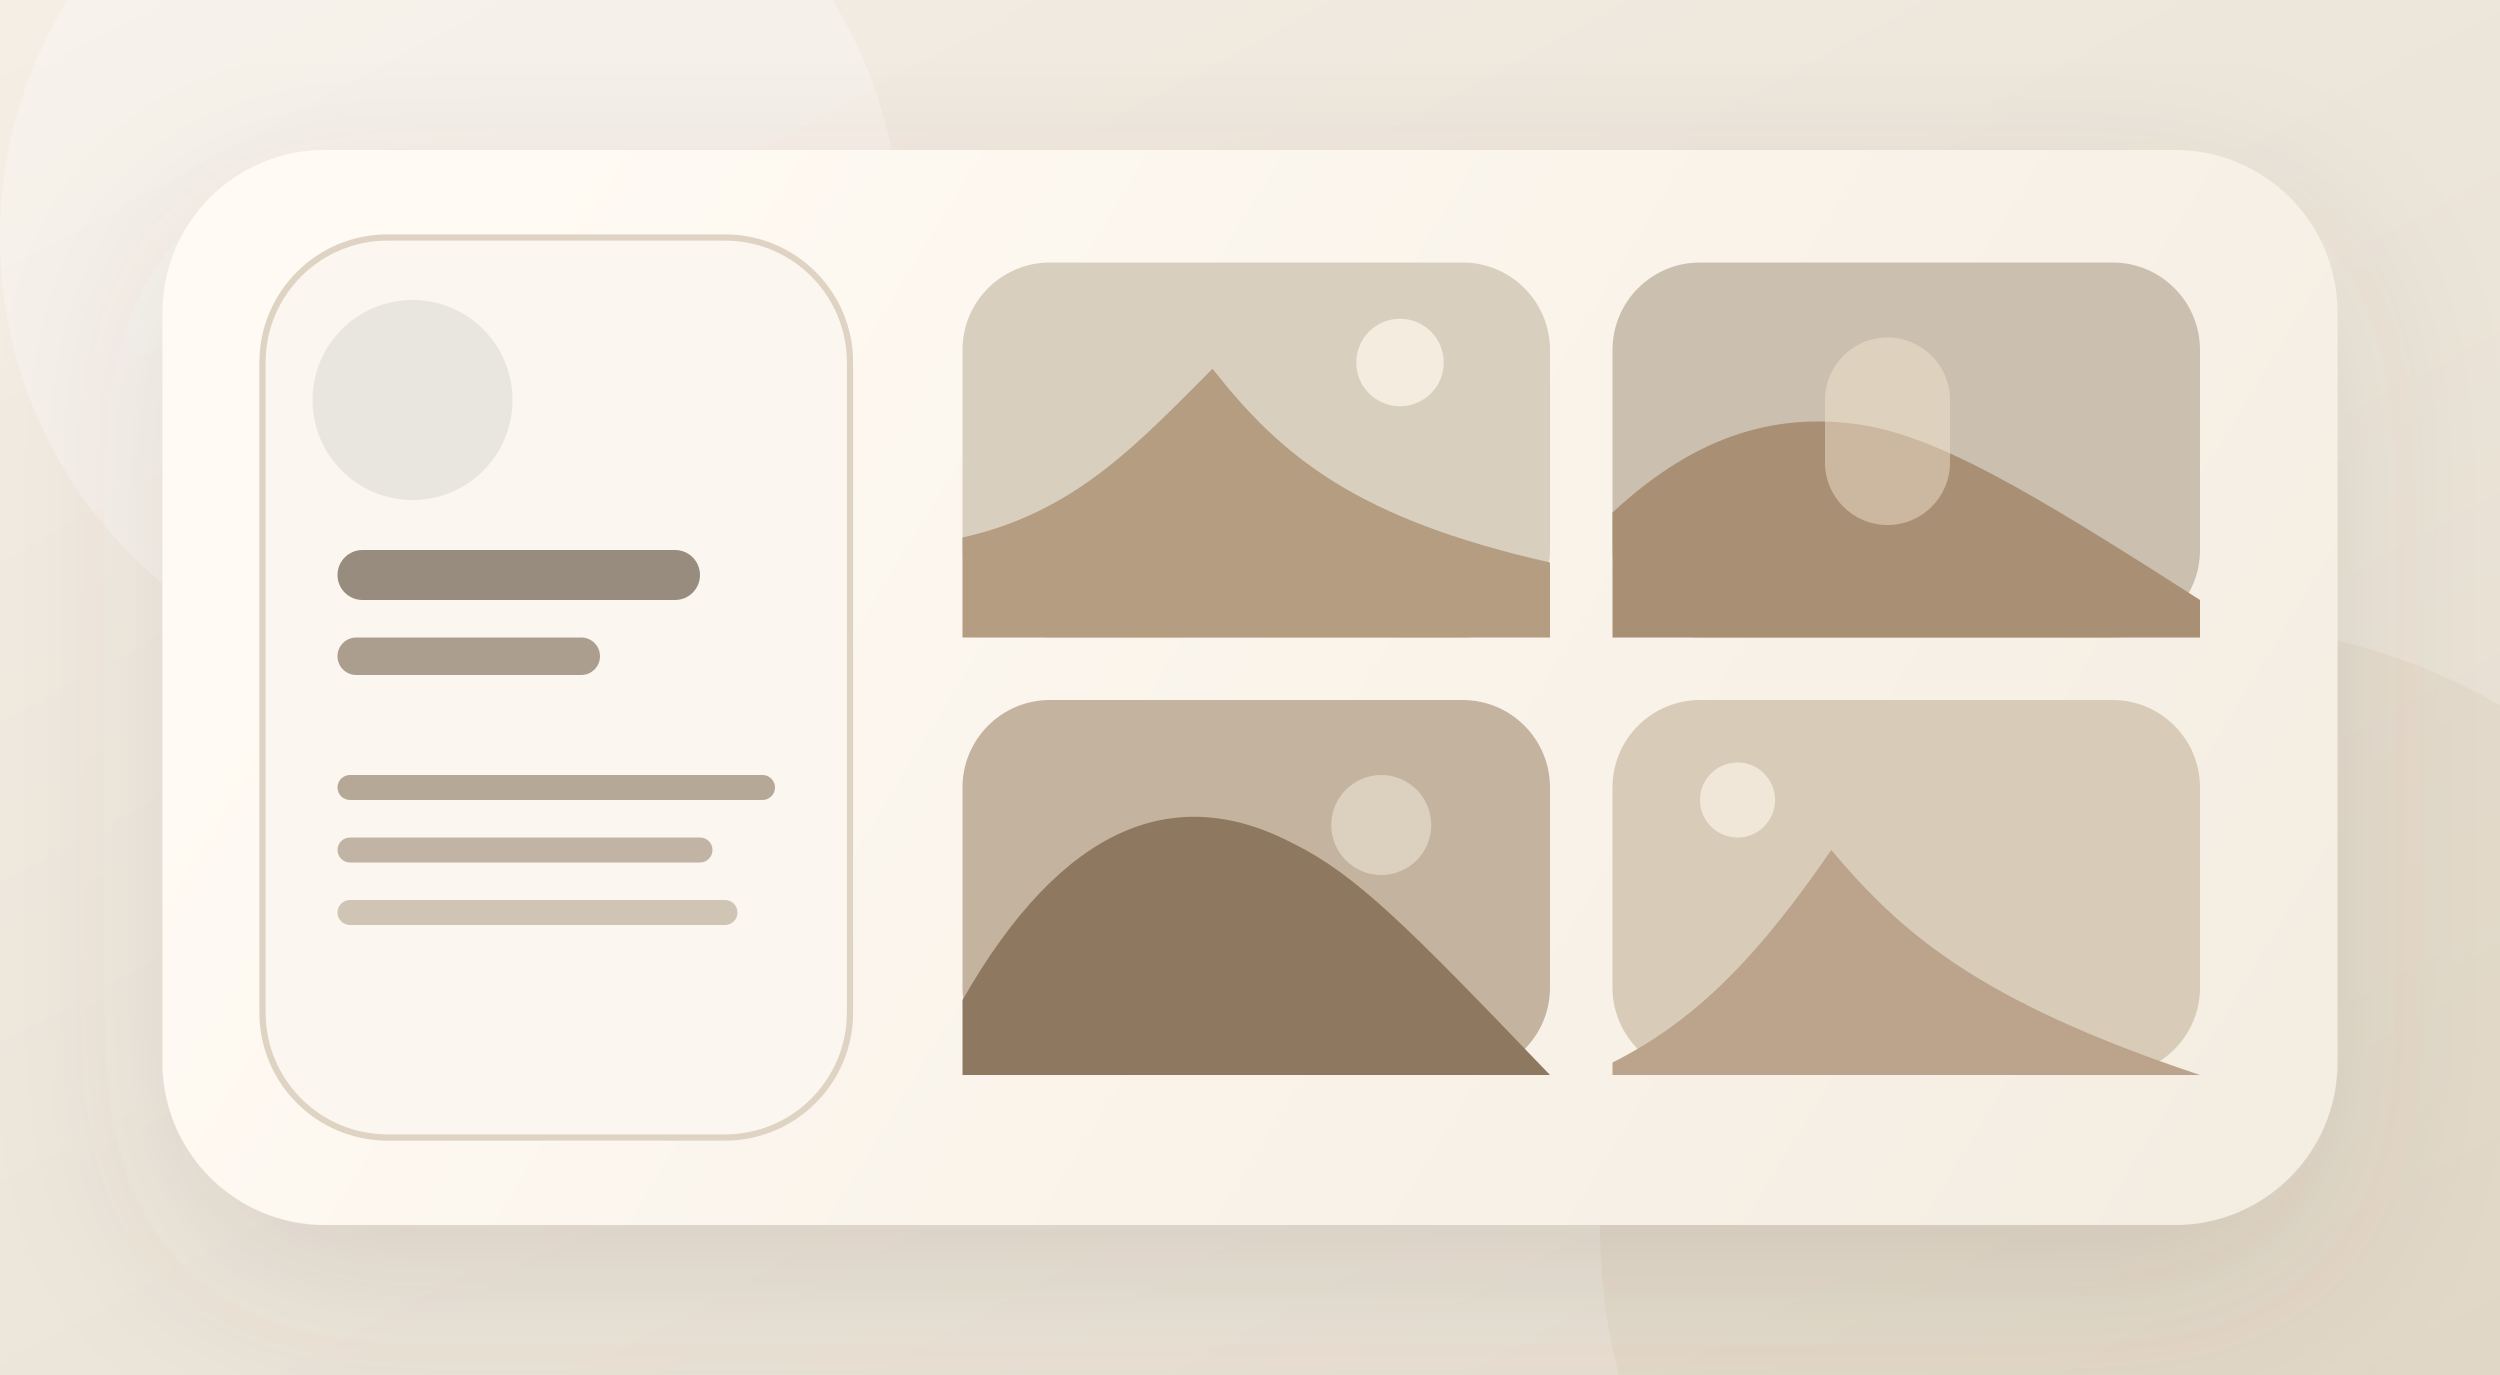
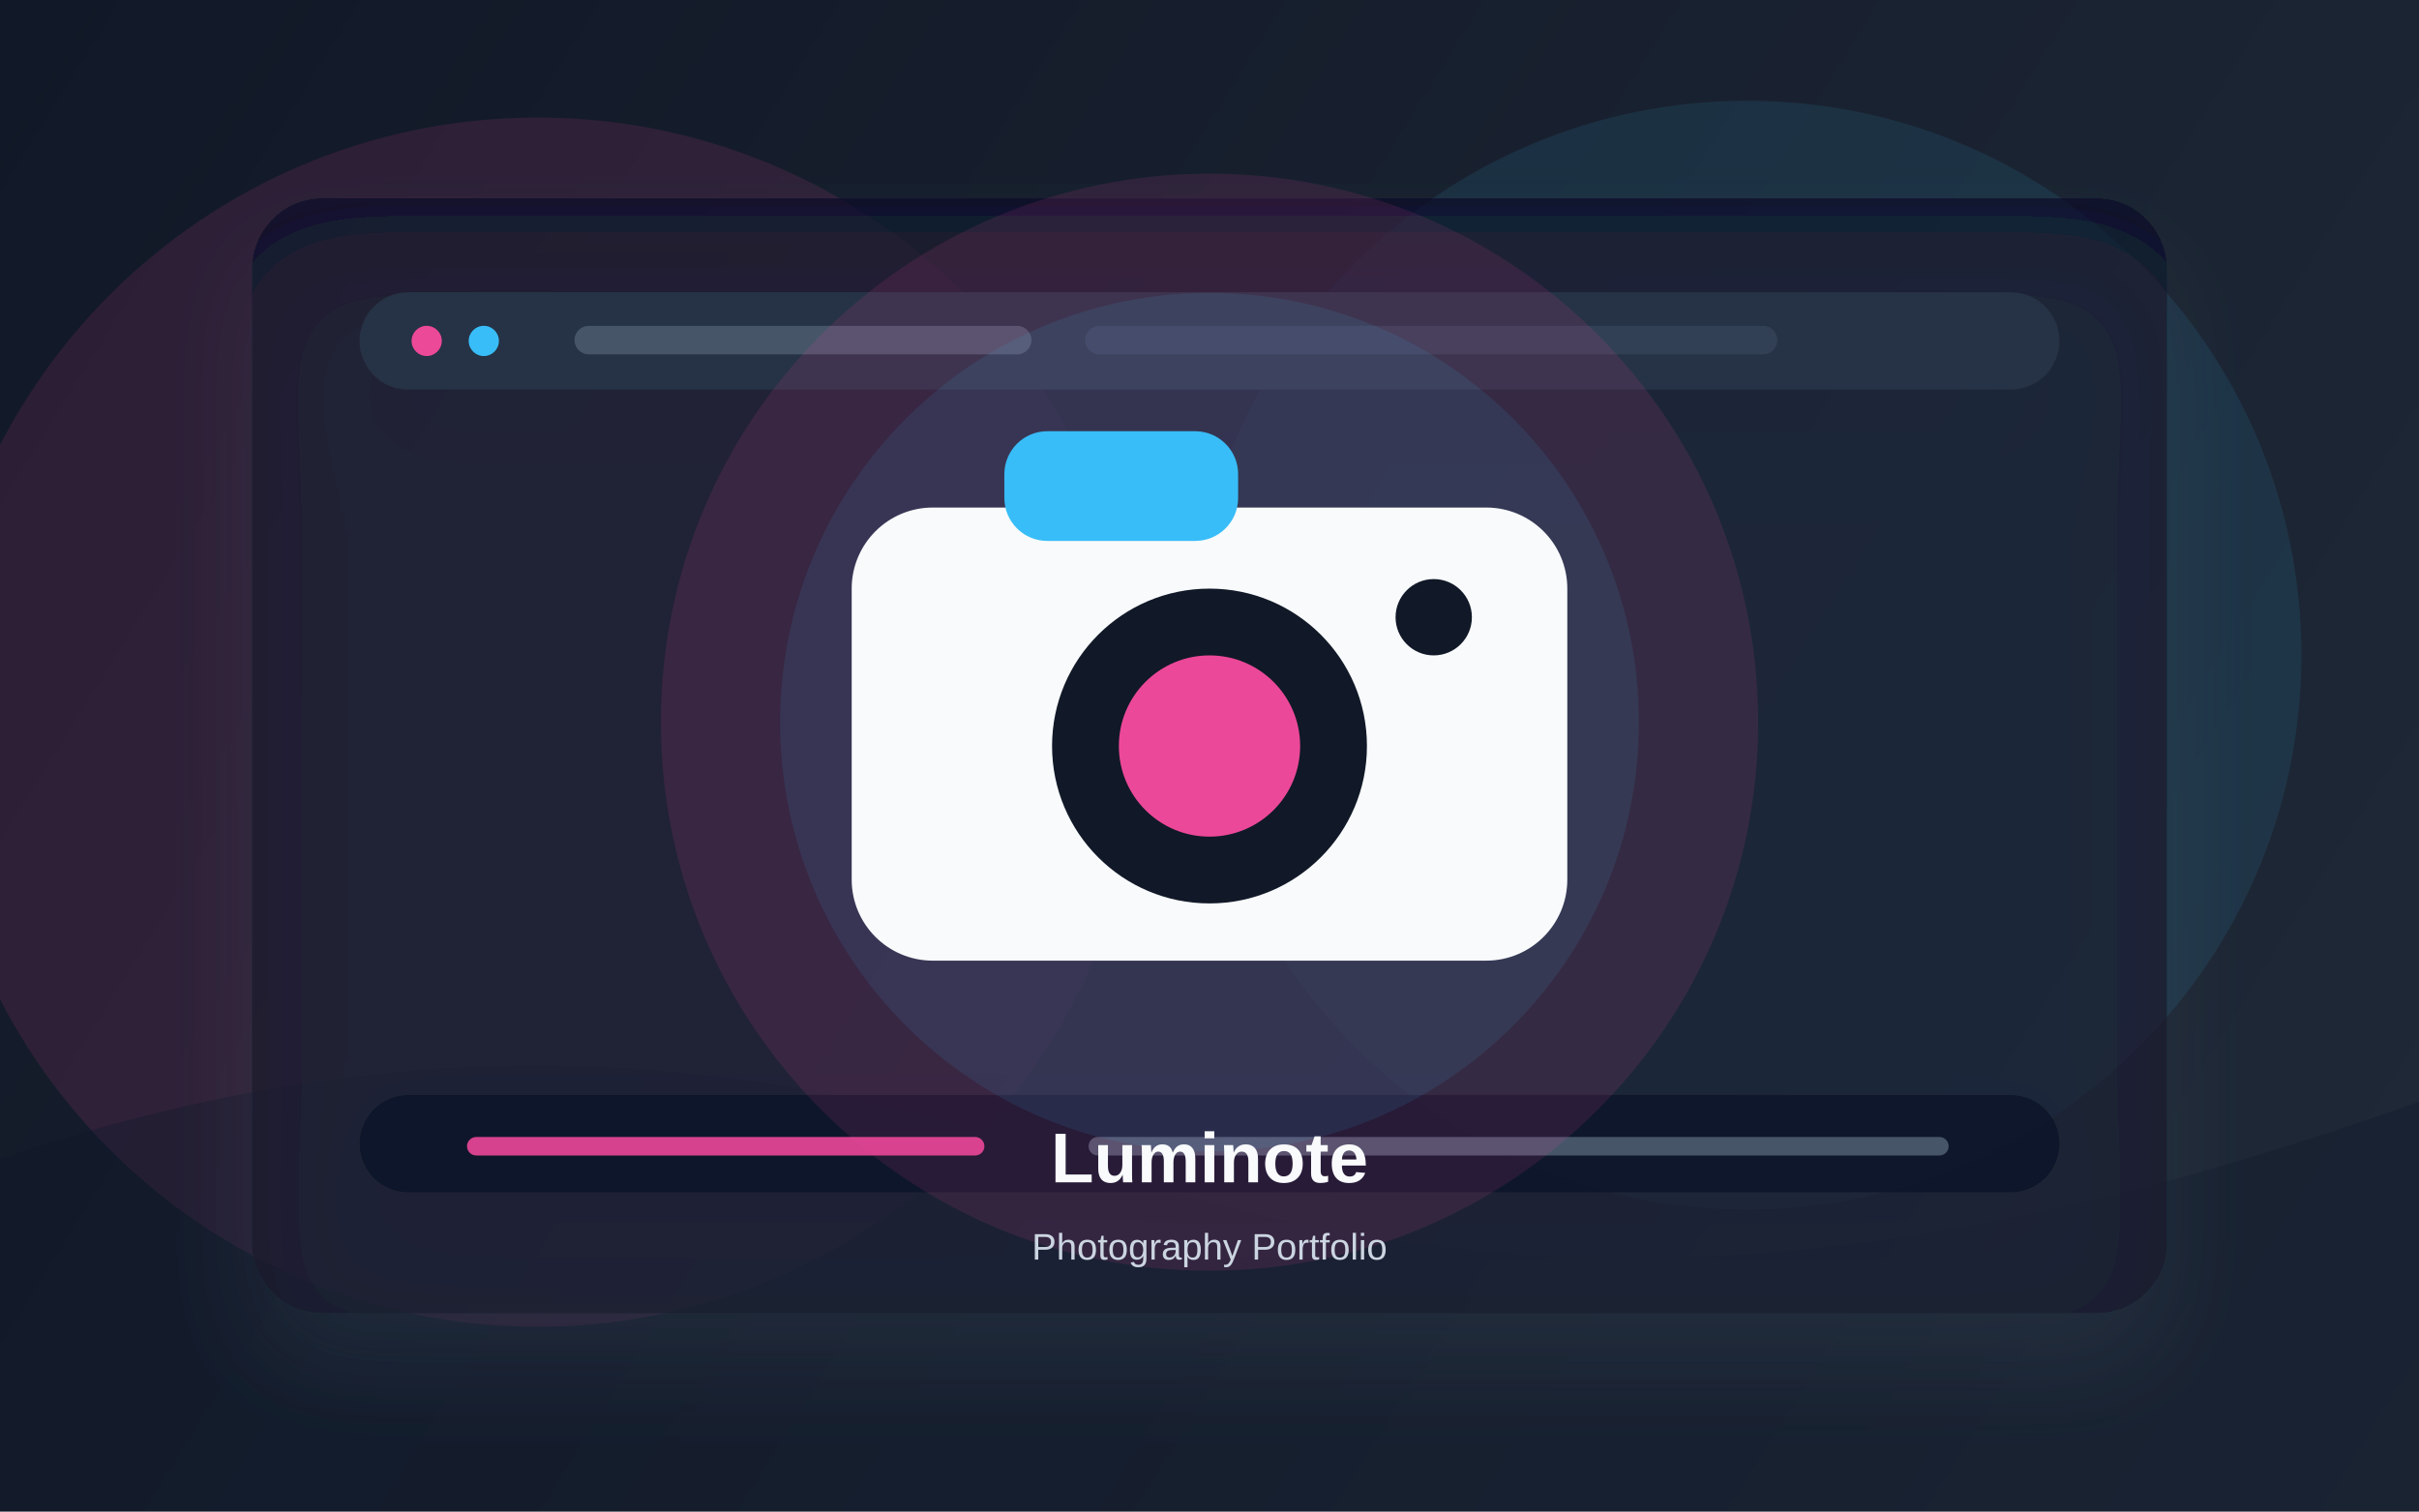
- <svg xmlns="http://www.w3.org/2000/svg" width="400" height="220" viewBox="0 0 400 220">
+ <svg xmlns="http://www.w3.org/2000/svg" width="1440" height="900" viewBox="0 0 1440 900" fill="none">
  <defs>
-     <linearGradient id="bg" x1="0%" y1="0%" x2="100%" y2="100%">
-       <stop offset="0%" stop-color="#f4eee5" />
-       <stop offset="100%" stop-color="#e5ddcf" />
+     <linearGradient id="bg-luminote" x1="0" y1="0" x2="1440" y2="900" gradientUnits="userSpaceOnUse">
+       <stop stop-color="#F6F8FB" />
+       <stop offset="1" stop-color="#E2E8F0" />
    </linearGradient>
-     <linearGradient id="panel" x1="84" y1="28" x2="352" y2="192" gradientUnits="userSpaceOnUse">
-       <stop offset="0%" stop-color="#fffaf3" />
-       <stop offset="100%" stop-color="#f4ede2" />
+     <linearGradient id="panel-luminote" x1="0" y1="0" x2="1440" y2="900" gradientUnits="userSpaceOnUse">
+       <stop stop-color="#111827" />
+       <stop offset="1" stop-color="#1F2937" />
    </linearGradient>
-     <filter id="shadow" x="-20%" y="-20%" width="140%" height="140%">
-       <feDropShadow dx="0" dy="10" stdDeviation="14" flood-color="#5c5144" flood-opacity="0.12" />
+     <filter id="shadow-luminote" x="-80" y="-80" width="1600" height="1060" filterUnits="userSpaceOnUse" color-interpolation-filters="sRGB">
+       <feDropShadow dx="0" dy="32" stdDeviation="30" flood-color="#64748B" flood-opacity="0.2" />
    </filter>
  </defs>
-   <rect width="400" height="220" fill="url(#bg)" />
-   <circle cx="72" cy="38" r="72" fill="#ffffff" opacity="0.26" />
-   <circle cx="352" cy="196" r="96" fill="#cdbba2" opacity="0.18" />
-   <g filter="url(#shadow)">
-     <rect x="26" y="24" width="348" height="172" rx="26" fill="url(#panel)" />
+   <rect width="1440" height="900" fill="url(#panel-luminote)" />
+   <circle cx="320" cy="430" r="360" fill="#EC4899" opacity="0.12" />
+   <circle cx="1040" cy="390" r="330" fill="#38BDF8" opacity="0.1" />
+   <path d="M0 690C236 610 438 622 636 690C862 768 1094 780 1440 656V900H0V690Z" fill="#0F172A" opacity="0.34" />
+   <g filter="url(#shadow-luminote)">
+     <rect x="150" y="118" width="1140" height="664" rx="42" fill="#111827" opacity="0.72" />
+     <rect x="214" y="174" width="1012" height="58" rx="29" fill="#263244" />
+     <circle cx="254" cy="203" r="9" fill="#EC4899" />
+     <circle cx="288" cy="203" r="9" fill="#38BDF8" />
+     <rect x="342" y="194" width="272" height="17" rx="8.5" fill="#475569" />
+     <rect x="646" y="194" width="412" height="17" rx="8.5" fill="#334155" />
+     <rect x="214" y="652" width="1012" height="58" rx="29" fill="#0F172A" opacity="0.84" />
+     <rect x="278" y="677" width="308" height="11" rx="5.5" fill="#EC4899" opacity="0.9" />
+     <rect x="648" y="677" width="512" height="11" rx="5.5" fill="#475569" />
  </g>
-   <rect x="42" y="38" width="94" height="144" rx="20" fill="#fbf7f0" stroke="#dfd3c3" />
-   <circle cx="66" cy="64" r="16" fill="#1e1d1a" opacity="0.08" />
-   <rect x="54" y="88" width="58" height="8" rx="4" fill="#8a7e6f" opacity="0.88" />
-   <rect x="54" y="102" width="42" height="6" rx="3" fill="#a39584" opacity="0.9" />
-   <rect x="54" y="124" width="70" height="4" rx="2" fill="#b5a897" />
-   <rect x="54" y="134" width="60" height="4" rx="2" fill="#c1b4a4" />
-   <rect x="54" y="144" width="64" height="4" rx="2" fill="#d0c4b5" />
-   <g>
-     <rect x="154" y="42" width="94" height="60" rx="14" fill="#d9cfbf" />
-     <rect x="258" y="42" width="94" height="60" rx="14" fill="#cbc0af" />
-     <rect x="154" y="112" width="94" height="60" rx="14" fill="#c3b39f" />
-     <rect x="258" y="112" width="94" height="60" rx="14" fill="#d8ccb8" />
-     <path d="M154 86c18-4 28-15 40-27 11 14 23 24 54 31v12h-94V86Z" fill="#b59d81" />
-     <circle cx="224" cy="58" r="7" fill="#fff7ea" opacity="0.72" />
-     <path d="M258 82c14-13 27-16 40-14 12 2 26 10 54 28v6h-94V82Z" fill="#a98f74" />
-     <rect x="292" y="54" width="20" height="30" rx="10" fill="#f3e4cf" opacity="0.48" />
-     <path d="M154 160c16-28 34-35 53-25 10 5 18 13 41 37h-94v-12Z" fill="#8f7860" />
-     <circle cx="221" cy="132" r="8" fill="#f5ede0" opacity="0.5" />
-     <path d="M258 170c14-7 24-18 35-34 11 13 23 24 59 36h-94v-2Z" fill="#bba48b" />
-     <circle cx="278" cy="128" r="6" fill="#fff6ea" opacity="0.65" />
+   <g transform="translate(720 430) scale(1.42)">
+     <circle r="230" fill="#EC4899" opacity="0.12" />
+     <circle r="180" fill="#38BDF8" opacity="0.1" />
+     <g>
+       <rect x="-150" y="-90" width="300" height="190" rx="34" fill="#F8FAFC" />
+       <rect x="-86" y="-122" width="98" height="46" rx="18" fill="#38BDF8" />
+       <circle cx="0" cy="10" r="66" fill="#111827" />
+       <circle cx="0" cy="10" r="38" fill="#EC4899" />
+       <circle cx="94" cy="-44" r="16" fill="#111827" />
+     </g>
  </g>
+   <text x="720" y="704" text-anchor="middle" fill="#F8FAFC" font-family="Arial, 'Microsoft YaHei', sans-serif" font-size="42" font-weight="700">Luminote</text>
+   <text x="720" y="750" text-anchor="middle" fill="#CBD5E1" font-family="Arial, 'Microsoft YaHei', sans-serif" font-size="22">Photography Portfolio</text>
</svg>
